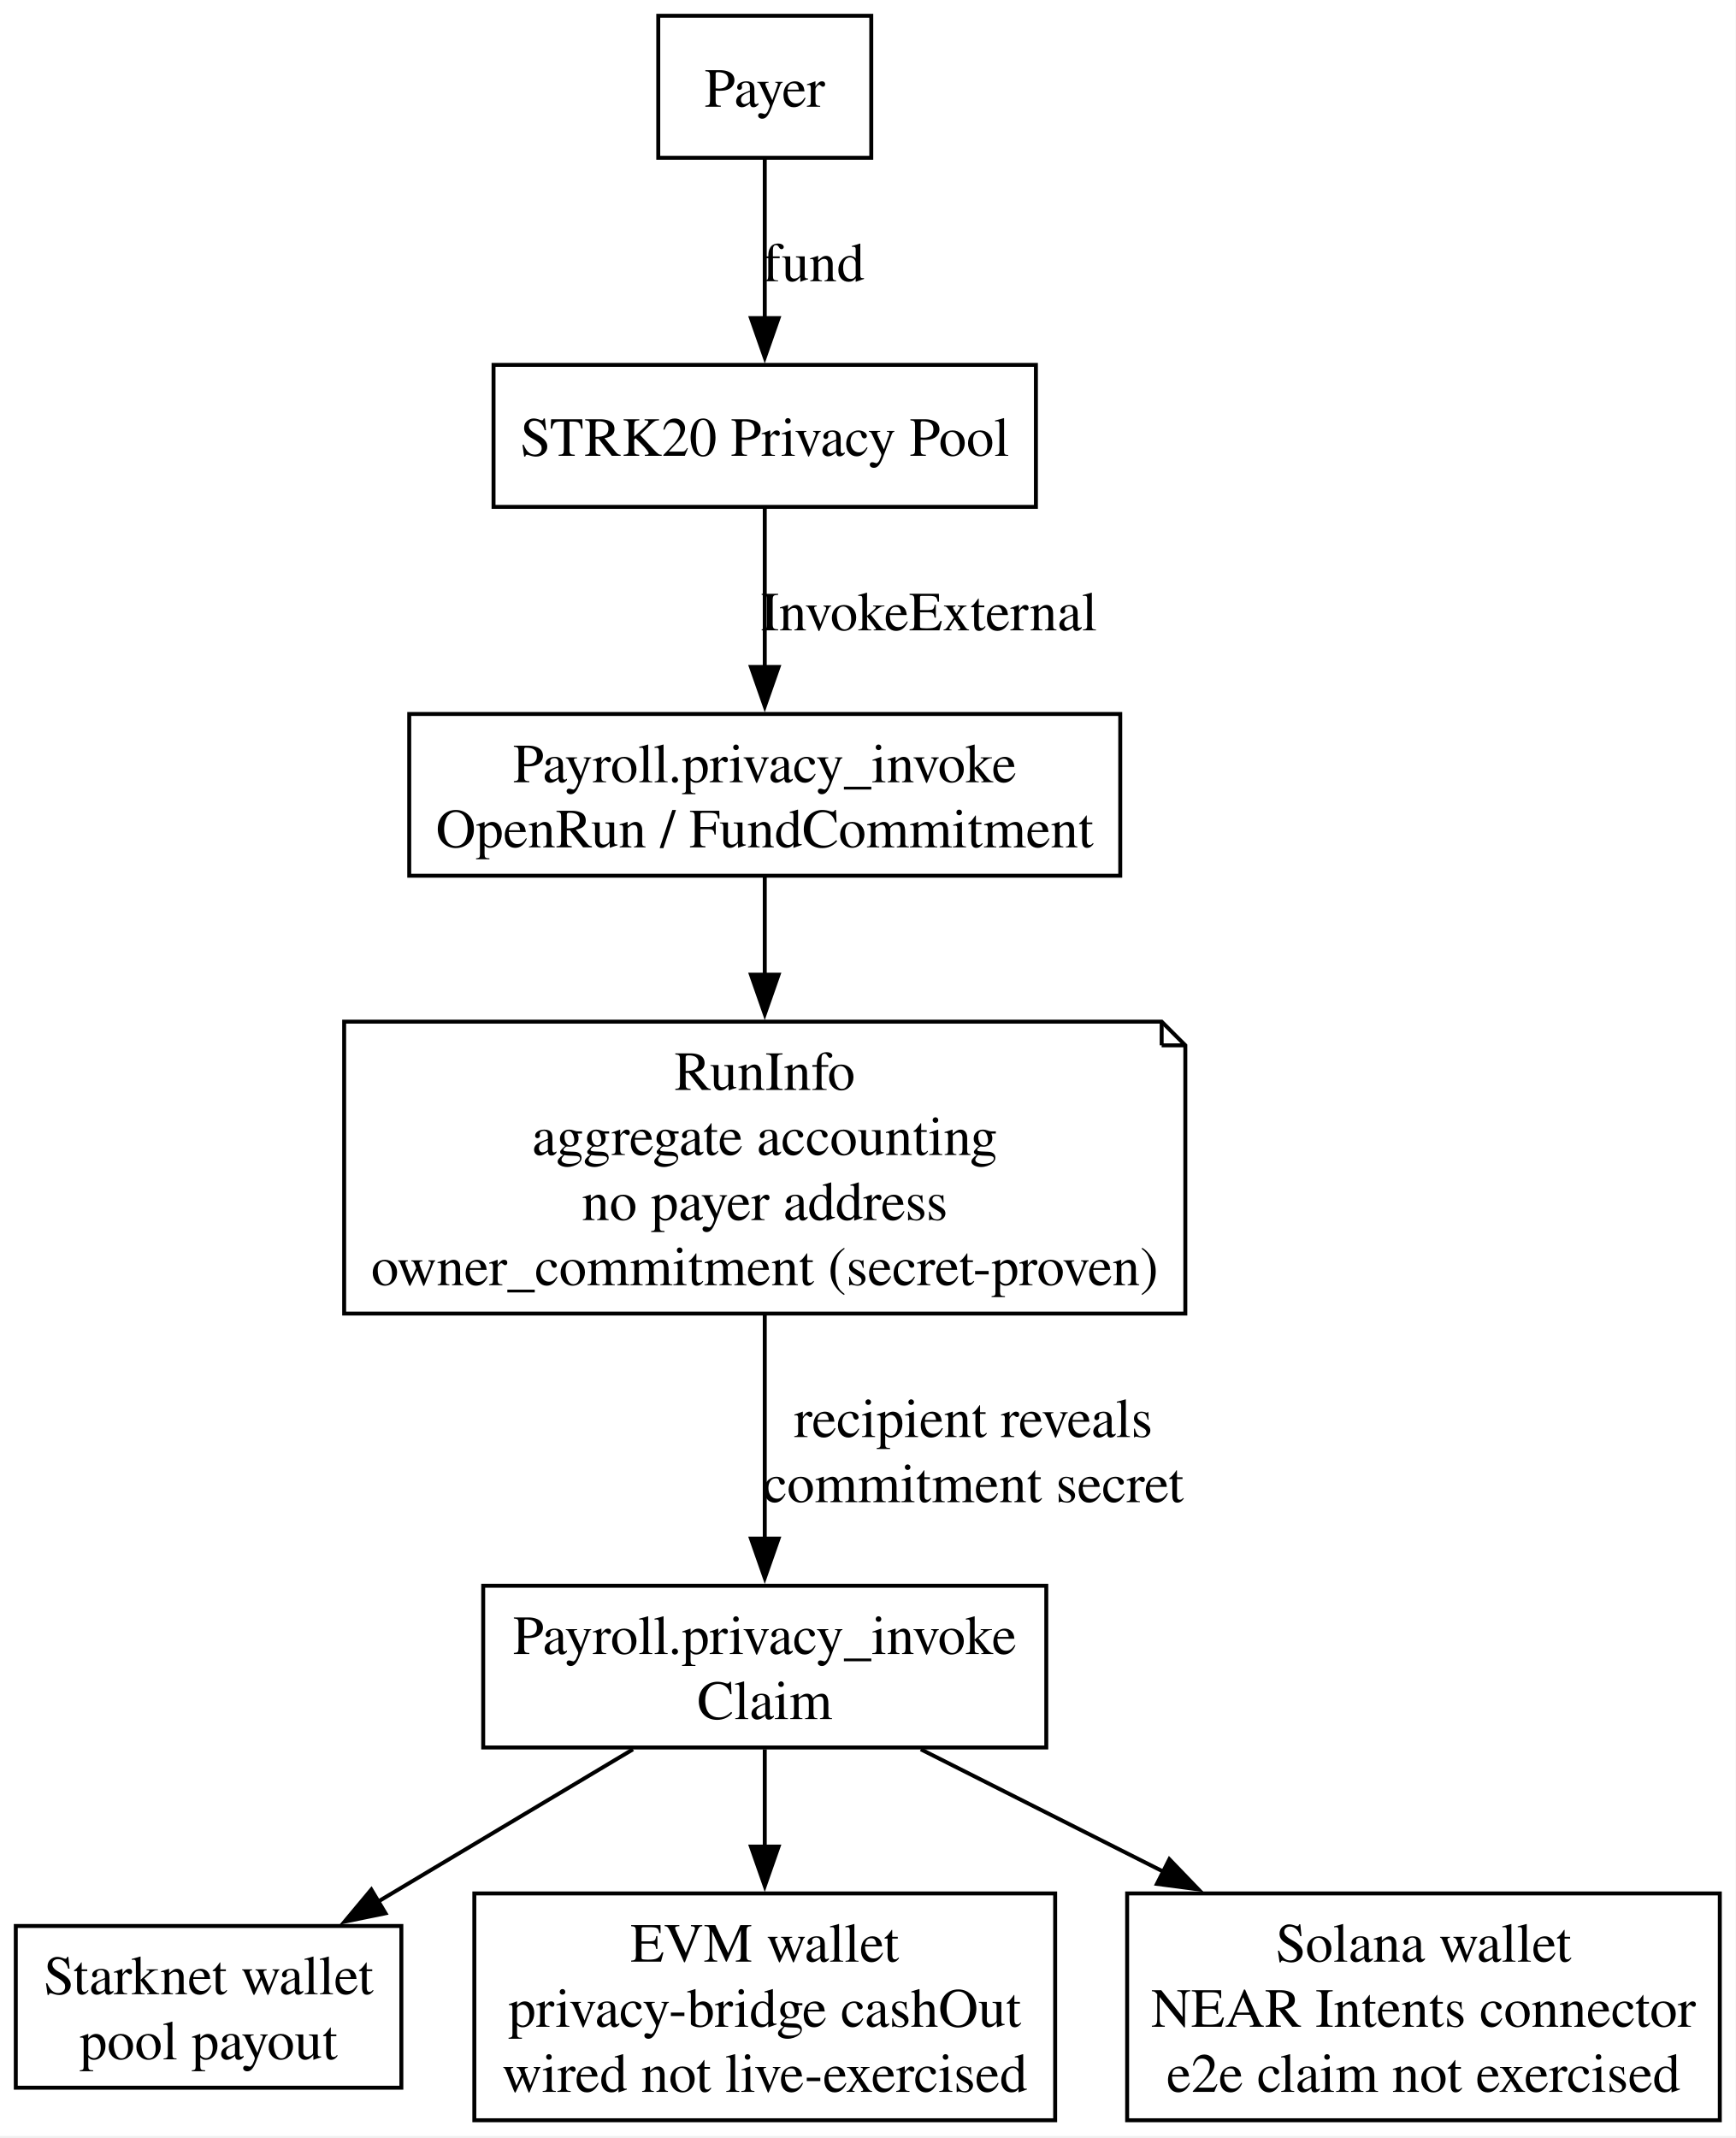
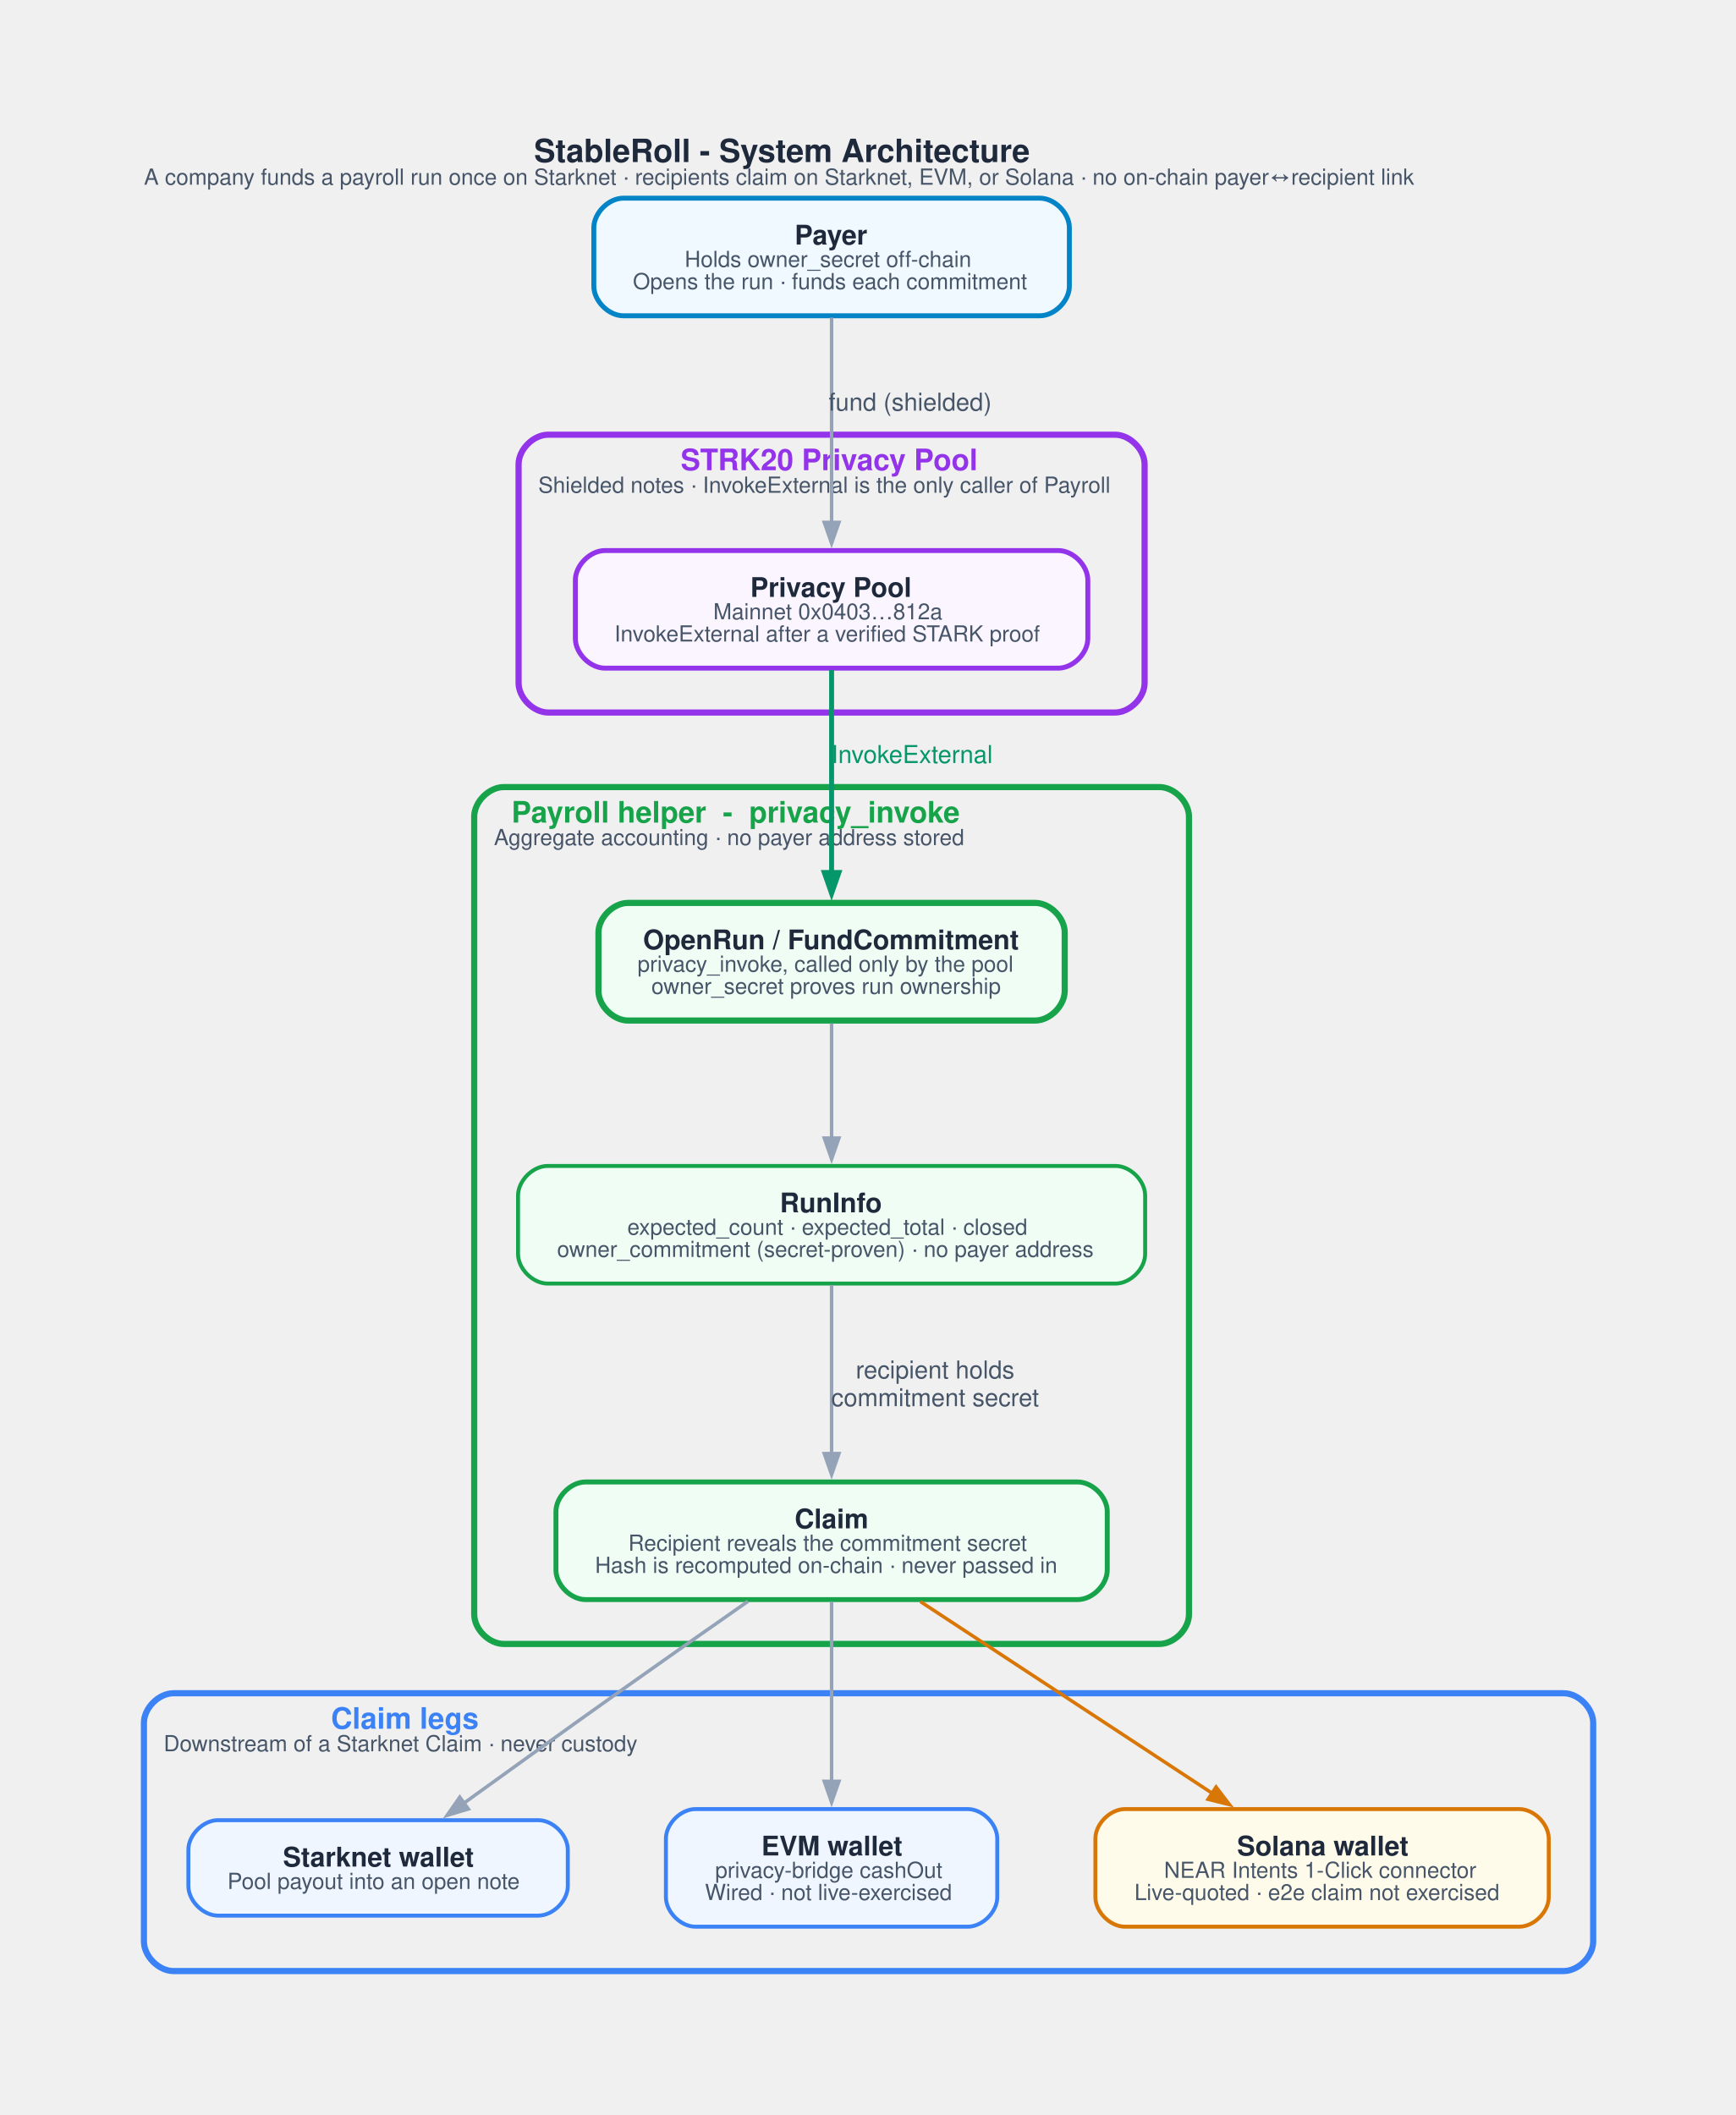
- <svg xmlns="http://www.w3.org/2000/svg" width="440pt" height="542pt" viewBox="0.00 0.00 440.00 542.00">
-   <g id="graph0" class="graph" transform="scale(1 1) rotate(0) translate(4 537.5)">
-     <polygon fill="white" stroke="none" points="-4,4 -4,-537.5 436,-537.5 436,4 -4,4" />
+ <svg xmlns="http://www.w3.org/2000/svg" width="650pt" height="792pt" viewBox="0.00 0.00 650.00 792.00">
+   <g id="graph0" class="graph" transform="scale(0.922948 0.922948) rotate(0) translate(50.4 807.72)">
+     <text xml:space="preserve" text-anchor="start" x="166.25" y="-741.97" font-family="Helvetica,sans-Serif" font-weight="bold" font-size="13.00" fill="#1e293b">StableRoll - System Architecture</text>
+     <text xml:space="preserve" text-anchor="start" x="8" y="-732.77" font-family="Helvetica,sans-Serif" font-size="9.00" fill="#475569">A company funds a payroll run once on Starknet · recipients claim on Starknet, EVM, or Solana · no on-chain payer↔recipient link</text>
+     <g id="clust1" class="cluster">
+       <path fill="none" stroke="#9333ea" stroke-width="2.5" d="M172,-518.63C172,-518.63 402,-518.63 402,-518.63 408,-518.63 414,-524.63 414,-530.63 414,-530.63 414,-619.35 414,-619.35 414,-625.35 408,-631.35 402,-631.35 402,-631.35 172,-631.35 172,-631.35 166,-631.35 160,-625.35 160,-619.35 160,-619.35 160,-530.63 160,-530.63 160,-524.63 166,-518.63 172,-518.63" />
+       <text xml:space="preserve" text-anchor="start" x="225.75" y="-616.95" font-family="Helvetica,sans-Serif" font-weight="bold" font-size="12.00" fill="#9333ea">STRK20 Privacy Pool</text>
+       <text xml:space="preserve" text-anchor="start" x="168" y="-607.8" font-family="Helvetica,sans-Serif" font-size="9.00" fill="#475569">Shielded notes · InvokeExternal is the only caller of Payroll</text>
+     </g>
+     <g id="clust2" class="cluster">
+       <path fill="none" stroke="#16a34a" stroke-width="2.5" d="M154,-140.72C154,-140.72 420,-140.72 420,-140.72 426,-140.72 432,-146.72 432,-152.72 432,-152.72 432,-476.38 432,-476.38 432,-482.38 426,-488.38 420,-488.38 420,-488.38 154,-488.38 154,-488.38 148,-488.38 142,-482.38 142,-476.38 142,-476.38 142,-152.72 142,-152.72 142,-146.72 148,-140.72 154,-140.72" />
+       <text xml:space="preserve" text-anchor="start" x="157.12" y="-473.98" font-family="Helvetica,sans-Serif" font-weight="bold" font-size="12.00" fill="#16a34a">Payroll helper  -  privacy_invoke</text>
+       <text xml:space="preserve" text-anchor="start" x="150" y="-464.83" font-family="Helvetica,sans-Serif" font-size="9.00" fill="#475569">Aggregate accounting · no payer address stored</text>
+     </g>
+     <g id="clust3" class="cluster">
+       <path fill="none" stroke="#3b82f6" stroke-width="2.5" d="M20,-8C20,-8 584,-8 584,-8 590,-8 596,-14 596,-20 596,-20 596,-108.72 596,-108.72 596,-114.72 590,-120.72 584,-120.72 584,-120.72 20,-120.72 20,-120.72 14,-120.72 8,-114.72 8,-108.72 8,-108.72 8,-20 8,-20 8,-14 14,-8 20,-8" />
+       <text xml:space="preserve" text-anchor="start" x="83.88" y="-106.32" font-family="Helvetica,sans-Serif" font-weight="bold" font-size="12.00" fill="#3b82f6">Claim legs</text>
+       <text xml:space="preserve" text-anchor="start" x="16" y="-97.17" font-family="Helvetica,sans-Serif" font-size="9.00" fill="#475569">Downstream of a Starknet Claim · never custody</text>
+     </g>
    <g id="node1" class="node">
-       <polygon fill="none" stroke="black" points="216.88,-533.5 162.88,-533.5 162.88,-497.5 216.88,-497.5 216.88,-533.5" />
-       <text xml:space="preserve" text-anchor="middle" x="189.88" y="-510.45" font-family="Times,serif" font-size="14.00">Payer</text>
+       <path fill="#faf5ff" stroke="#9333ea" stroke-width="2" d="M378.96,-584.35C378.96,-584.35 195.04,-584.35 195.04,-584.35 189.04,-584.35 183.04,-578.35 183.04,-572.35 183.04,-572.35 183.04,-548.63 183.04,-548.63 183.04,-542.63 189.04,-536.63 195.04,-536.63 195.04,-536.63 378.96,-536.63 378.96,-536.63 384.96,-536.63 390.96,-542.63 390.96,-548.63 390.96,-548.63 390.96,-572.35 390.96,-572.35 390.96,-578.35 384.96,-584.35 378.96,-584.35" />
+       <text xml:space="preserve" text-anchor="start" x="254" y="-565.54" font-family="Helvetica,sans-Serif" font-weight="bold" font-size="11.00" fill="#1e293b">Privacy Pool</text>
+       <text xml:space="preserve" text-anchor="start" x="239" y="-556.44" font-family="Helvetica,sans-Serif" font-size="9.00" fill="#475569">Mainnet 0x0403…812a</text>
+       <text xml:space="preserve" text-anchor="start" x="198.88" y="-547.44" font-family="Helvetica,sans-Serif" font-size="9.00" fill="#475569">InvokeExternal after a verified STARK proof</text>
    </g>
    <g id="node2" class="node">
-       <polygon fill="none" stroke="black" points="258.62,-445 121.12,-445 121.12,-409 258.62,-409 258.62,-445" />
-       <text xml:space="preserve" text-anchor="middle" x="189.88" y="-421.95" font-family="Times,serif" font-size="14.00">STRK20 Privacy Pool</text>
+       <path fill="#f0fdf4" stroke="#16a34a" stroke-width="2.5" d="M369.59,-441.38C369.59,-441.38 204.41,-441.38 204.41,-441.38 198.41,-441.38 192.41,-435.38 192.41,-429.38 192.41,-429.38 192.41,-405.66 192.41,-405.66 192.41,-399.66 198.41,-393.66 204.41,-393.66 204.41,-393.66 369.59,-393.66 369.59,-393.66 375.59,-393.66 381.59,-399.66 381.59,-405.66 381.59,-405.66 381.59,-429.38 381.59,-429.38 381.59,-435.38 375.59,-441.38 369.59,-441.38" />
+       <text xml:space="preserve" text-anchor="start" x="210.5" y="-422.57" font-family="Helvetica,sans-Serif" font-weight="bold" font-size="11.00" fill="#1e293b">OpenRun / FundCommitment</text>
+       <text xml:space="preserve" text-anchor="start" x="208.25" y="-413.47" font-family="Helvetica,sans-Serif" font-size="9.00" fill="#475569">privacy_invoke, called only by the pool</text>
+       <text xml:space="preserve" text-anchor="start" x="213.88" y="-404.47" font-family="Helvetica,sans-Serif" font-size="9.00" fill="#475569">owner_secret proves run ownership</text>
+     </g>
+     <g id="edge2" class="edge">
+       <path fill="none" stroke="#059669" stroke-width="2" d="M287,-535.89C287,-513.43 287,-479.34 287,-453.67" />
+       <polygon fill="#059669" stroke="#059669" stroke-width="2" points="289.98,-453.72 287,-445.22 284.03,-453.72 289.98,-453.72" />
+       <text xml:space="preserve" text-anchor="middle" x="319.62" y="-498.13" font-family="Helvetica,sans-Serif" font-size="10.00" fill="#059669">InvokeExternal</text>
+     </g>
+     <g id="node3" class="node">
+       <path fill="#f0fdf4" stroke="#16a34a" stroke-width="1.6" d="M402.22,-334.66C402.22,-334.66 171.78,-334.66 171.78,-334.66 165.78,-334.66 159.78,-328.66 159.78,-322.66 159.78,-322.66 159.78,-298.94 159.78,-298.94 159.78,-292.94 165.78,-286.94 171.78,-286.94 171.78,-286.94 402.22,-286.94 402.22,-286.94 408.22,-286.94 414.22,-292.94 414.22,-298.94 414.22,-298.94 414.22,-322.66 414.22,-322.66 414.22,-328.66 408.22,-334.66 402.22,-334.66" />
+       <text xml:space="preserve" text-anchor="start" x="266" y="-315.85" font-family="Helvetica,sans-Serif" font-weight="bold" font-size="11.00" fill="#1e293b">RunInfo</text>
+       <text xml:space="preserve" text-anchor="start" x="204.12" y="-306.75" font-family="Helvetica,sans-Serif" font-size="9.00" fill="#475569">expected_count · expected_total · closed</text>
+       <text xml:space="preserve" text-anchor="start" x="175.62" y="-297.75" font-family="Helvetica,sans-Serif" font-size="9.00" fill="#475569">owner_commitment (secret-proven) · no payer address</text>
+     </g>
+     <g id="edge3" class="edge">
+       <path fill="none" stroke="#94a3b8" stroke-width="1.4" d="M287,-392.5C287,-378.7 287,-361.14 287,-345.93" />
+       <polygon fill="#94a3b8" stroke="#94a3b8" stroke-width="1.4" points="289.98,-345.97 287,-337.47 284.03,-345.97 289.98,-345.97" />
+     </g>
+     <g id="node4" class="node">
+       <path fill="#f0fdf4" stroke="#16a34a" stroke-width="2" d="M386.84,-206.44C386.84,-206.44 187.16,-206.44 187.16,-206.44 181.16,-206.44 175.16,-200.44 175.16,-194.44 175.16,-194.44 175.16,-170.72 175.16,-170.72 175.16,-164.72 181.16,-158.72 187.16,-158.72 187.16,-158.72 386.84,-158.72 386.84,-158.72 392.84,-158.72 398.84,-164.72 398.84,-170.72 398.84,-170.72 398.84,-194.44 398.84,-194.44 398.84,-200.44 392.84,-206.44 386.84,-206.44" />
+       <text xml:space="preserve" text-anchor="start" x="272" y="-187.63" font-family="Helvetica,sans-Serif" font-weight="bold" font-size="11.00" fill="#1e293b">Claim</text>
+       <text xml:space="preserve" text-anchor="start" x="204.5" y="-178.53" font-family="Helvetica,sans-Serif" font-size="9.00" fill="#475569">Recipient reveals the commitment secret</text>
+       <text xml:space="preserve" text-anchor="start" x="191" y="-169.53" font-family="Helvetica,sans-Serif" font-size="9.00" fill="#475569">Hash is recomputed on-chain · never passed in</text>
+     </g>
+     <g id="edge4" class="edge">
+       <path fill="none" stroke="#94a3b8" stroke-width="1.4" d="M287,-286.35C287,-267.08 287,-239.51 287,-217.78" />
+       <polygon fill="#94a3b8" stroke="#94a3b8" stroke-width="1.4" points="289.98,-217.95 287,-209.45 284.03,-217.95 289.98,-217.95" />
+       <text xml:space="preserve" text-anchor="middle" x="329" y="-248.44" font-family="Helvetica,sans-Serif" font-size="10.00" fill="#475569">recipient holds</text>
+       <text xml:space="preserve" text-anchor="middle" x="329" y="-237.19" font-family="Helvetica,sans-Serif" font-size="10.00" fill="#475569">commitment secret</text>
+     </g>
+     <g id="node5" class="node">
+       <path fill="#eff6ff" stroke="#3b82f6" stroke-width="1.6" d="M167.97,-69.22C167.97,-69.22 38.03,-69.22 38.03,-69.22 32.03,-69.22 26.03,-63.22 26.03,-57.22 26.03,-57.22 26.03,-42.5 26.03,-42.5 26.03,-36.5 32.03,-30.5 38.03,-30.5 38.03,-30.5 167.97,-30.5 167.97,-30.5 173.97,-30.5 179.97,-36.5 179.97,-42.5 179.97,-42.5 179.97,-57.22 179.97,-57.22 179.97,-63.22 173.97,-69.22 167.97,-69.22" />
+       <text xml:space="preserve" text-anchor="start" x="64.38" y="-50.41" font-family="Helvetica,sans-Serif" font-weight="bold" font-size="11.00" fill="#1e293b">Starknet wallet</text>
+       <text xml:space="preserve" text-anchor="start" x="41.88" y="-41.31" font-family="Helvetica,sans-Serif" font-size="9.00" fill="#475569">Pool payout into an open note</text>
+     </g>
+     <g id="edge5" class="edge">
+       <path fill="none" stroke="#94a3b8" stroke-width="1.4" d="M253.04,-157.99C236.93,-146.75 217.44,-133.1 200,-120.72 179.25,-105.99 156.14,-89.35 137.67,-76.01" />
+       <polygon fill="#94a3b8" stroke="#94a3b8" stroke-width="1.4" points="139.63,-73.75 131,-71.18 136.14,-78.57 139.63,-73.75" />
+     </g>
+     <g id="node6" class="node">
+       <path fill="#eff6ff" stroke="#3b82f6" stroke-width="1.6" d="M342.22,-73.72C342.22,-73.72 231.78,-73.72 231.78,-73.72 225.78,-73.72 219.78,-67.72 219.78,-61.72 219.78,-61.72 219.78,-38 219.78,-38 219.78,-32 225.78,-26 231.78,-26 231.78,-26 342.22,-26 342.22,-26 348.22,-26 354.22,-32 354.22,-38 354.22,-38 354.22,-61.72 354.22,-61.72 354.22,-67.72 348.22,-73.72 342.22,-73.72" />
+       <text xml:space="preserve" text-anchor="start" x="258.5" y="-54.91" font-family="Helvetica,sans-Serif" font-weight="bold" font-size="11.00" fill="#1e293b">EVM wallet</text>
+       <text xml:space="preserve" text-anchor="start" x="239.75" y="-45.81" font-family="Helvetica,sans-Serif" font-size="9.00" fill="#475569">privacy-bridge cashOut</text>
+       <text xml:space="preserve" text-anchor="start" x="235.62" y="-36.81" font-family="Helvetica,sans-Serif" font-size="9.00" fill="#475569">Wired · not live-exercised</text>
+     </g>
+     <g id="edge6" class="edge">
+       <path fill="none" stroke="#94a3b8" stroke-width="1.4" d="M287,-157.91C287,-137.46 287,-107.66 287,-84.69" />
+       <polygon fill="#94a3b8" stroke="#94a3b8" stroke-width="1.4" points="289.98,-84.98 287,-76.48 284.03,-84.98 289.98,-84.98" />
+     </g>
+     <g id="node7" class="node">
+       <path fill="#fffbeb" stroke="#d97706" stroke-width="1.6" d="M565.97,-73.72C565.97,-73.72 406.03,-73.72 406.03,-73.72 400.03,-73.72 394.03,-67.72 394.03,-61.72 394.03,-61.72 394.03,-38 394.03,-38 394.03,-32 400.03,-26 406.03,-26 406.03,-26 565.97,-26 565.97,-26 571.97,-26 577.97,-32 577.97,-38 577.97,-38 577.97,-61.72 577.97,-61.72 577.97,-67.72 571.97,-73.72 565.97,-73.72" />
+       <text xml:space="preserve" text-anchor="start" x="451.5" y="-54.91" font-family="Helvetica,sans-Serif" font-weight="bold" font-size="11.00" fill="#1e293b">Solana wallet</text>
+       <text xml:space="preserve" text-anchor="start" x="421.88" y="-45.81" font-family="Helvetica,sans-Serif" font-size="9.00" fill="#475569">NEAR Intents 1-Click connector</text>
+       <text xml:space="preserve" text-anchor="start" x="409.88" y="-36.81" font-family="Helvetica,sans-Serif" font-size="9.00" fill="#475569">Live-quoted · e2e claim not exercised</text>
+     </g>
+     <g id="edge7" class="edge">
+       <path fill="none" stroke="#d97706" stroke-width="1.4" d="M323.04,-157.91C356.29,-136.07 405.76,-103.57 441.47,-80.11" />
+       <polygon fill="#d97706" stroke="#d97706" stroke-width="1.4" points="442.99,-82.67 448.46,-75.52 439.72,-77.7 442.99,-82.67" />
+     </g>
+     <g id="node8" class="node">
+       <path fill="#f0f9ff" stroke="#0284c7" stroke-width="2" d="M371.47,-727.32C371.47,-727.32 202.53,-727.32 202.53,-727.32 196.53,-727.32 190.53,-721.32 190.53,-715.32 190.53,-715.32 190.53,-691.6 190.53,-691.6 190.53,-685.6 196.53,-679.6 202.53,-679.6 202.53,-679.6 371.47,-679.6 371.47,-679.6 377.47,-679.6 383.47,-685.6 383.47,-691.6 383.47,-691.6 383.47,-715.32 383.47,-715.32 383.47,-721.32 377.47,-727.32 371.47,-727.32" />
+       <text xml:space="preserve" text-anchor="start" x="272" y="-708.51" font-family="Helvetica,sans-Serif" font-weight="bold" font-size="11.00" fill="#1e293b">Payer</text>
+       <text xml:space="preserve" text-anchor="start" x="227.38" y="-699.41" font-family="Helvetica,sans-Serif" font-size="9.00" fill="#475569">Holds owner_secret off-chain</text>
+       <text xml:space="preserve" text-anchor="start" x="206.38" y="-690.41" font-family="Helvetica,sans-Serif" font-size="9.00" fill="#475569">Opens the run · funds each commitment</text>
    </g>
    <g id="edge1" class="edge">
-       <path fill="none" stroke="black" d="M189.88,-497.41C189.88,-485.76 189.88,-470.05 189.88,-456.52" />
-       <polygon fill="black" stroke="black" points="193.38,-456.86 189.88,-446.86 186.38,-456.86 193.38,-456.86" />
-       <text xml:space="preserve" text-anchor="middle" x="202.25" y="-466.2" font-family="Times,serif" font-size="14.00">fund</text>
-     </g>
-     <g id="node3" class="node">
-       <polygon fill="none" stroke="black" points="280,-356.5 99.75,-356.5 99.75,-315.5 280,-315.5 280,-356.5" />
-       <text xml:space="preserve" text-anchor="middle" x="189.88" y="-339.2" font-family="Times,serif" font-size="14.00">Payroll.privacy_invoke</text>
-       <text xml:space="preserve" text-anchor="middle" x="189.88" y="-322.7" font-family="Times,serif" font-size="14.00">OpenRun / FundCommitment</text>
-     </g>
-     <g id="edge2" class="edge">
-       <path fill="none" stroke="black" d="M189.88,-408.84C189.88,-397.35 189.88,-381.9 189.88,-368.27" />
-       <polygon fill="black" stroke="black" points="193.38,-368.42 189.88,-358.42 186.38,-368.42 193.38,-368.42" />
-       <text xml:space="preserve" text-anchor="middle" x="231.5" y="-377.7" font-family="Times,serif" font-size="14.00">InvokeExternal</text>
-     </g>
-     <g id="node4" class="node">
-       <polygon fill="none" stroke="black" points="290.5,-278.5 83.25,-278.5 83.25,-204.5 296.5,-204.5 296.5,-272.5 290.5,-278.5" />
-       <polyline fill="none" stroke="black" points="290.5,-278.5 290.5,-272.5" />
-       <polyline fill="none" stroke="black" points="296.5,-272.5 290.5,-272.5" />
-       <text xml:space="preserve" text-anchor="middle" x="189.88" y="-261.2" font-family="Times,serif" font-size="14.00">RunInfo</text>
-       <text xml:space="preserve" text-anchor="middle" x="189.88" y="-244.7" font-family="Times,serif" font-size="14.00">aggregate accounting</text>
-       <text xml:space="preserve" text-anchor="middle" x="189.88" y="-228.2" font-family="Times,serif" font-size="14.00">no payer address</text>
-       <text xml:space="preserve" text-anchor="middle" x="189.88" y="-211.7" font-family="Times,serif" font-size="14.00">owner_commitment (secret-proven)</text>
-     </g>
-     <g id="edge3" class="edge">
-       <path fill="none" stroke="black" d="M189.88,-315.38C189.88,-307.93 189.88,-299.07 189.88,-290.14" />
-       <polygon fill="black" stroke="black" points="193.38,-290.41 189.88,-280.41 186.38,-290.41 193.38,-290.41" />
-     </g>
-     <g id="node5" class="node">
-       <polygon fill="none" stroke="black" points="261.25,-135.5 118.5,-135.5 118.5,-94.5 261.25,-94.5 261.25,-135.5" />
-       <text xml:space="preserve" text-anchor="middle" x="189.88" y="-118.2" font-family="Times,serif" font-size="14.00">Payroll.privacy_invoke</text>
-       <text xml:space="preserve" text-anchor="middle" x="189.88" y="-101.7" font-family="Times,serif" font-size="14.00">Claim</text>
-     </g>
-     <g id="edge4" class="edge">
-       <path fill="none" stroke="black" d="M189.88,-204.15C189.88,-186.16 189.88,-164.66 189.88,-147.39" />
-       <polygon fill="black" stroke="black" points="193.38,-147.46 189.88,-137.46 186.38,-147.46 193.38,-147.46" />
-       <text xml:space="preserve" text-anchor="middle" x="242.75" y="-173.2" font-family="Times,serif" font-size="14.00">recipient reveals</text>
-       <text xml:space="preserve" text-anchor="middle" x="242.75" y="-156.7" font-family="Times,serif" font-size="14.00">commitment secret</text>
-     </g>
-     <g id="node6" class="node">
-       <polygon fill="none" stroke="black" points="97.75,-49.25 0,-49.25 0,-8.25 97.75,-8.25 97.75,-49.25" />
-       <text xml:space="preserve" text-anchor="middle" x="48.88" y="-31.95" font-family="Times,serif" font-size="14.00">Starknet wallet</text>
-       <text xml:space="preserve" text-anchor="middle" x="48.88" y="-15.45" font-family="Times,serif" font-size="14.00">pool payout</text>
-     </g>
-     <g id="edge5" class="edge">
-       <path fill="none" stroke="black" d="M156.46,-94.03C137.14,-82.49 112.64,-67.85 91.89,-55.45" />
-       <polygon fill="black" stroke="black" points="93.73,-52.47 83.35,-50.35 90.14,-58.48 93.73,-52.47" />
-     </g>
-     <g id="node7" class="node">
-       <polygon fill="none" stroke="black" points="263.5,-57.5 116.25,-57.5 116.25,0 263.5,0 263.5,-57.5" />
-       <text xml:space="preserve" text-anchor="middle" x="189.88" y="-40.2" font-family="Times,serif" font-size="14.00">EVM wallet</text>
-       <text xml:space="preserve" text-anchor="middle" x="189.88" y="-23.7" font-family="Times,serif" font-size="14.00">privacy-bridge cashOut</text>
-       <text xml:space="preserve" text-anchor="middle" x="189.88" y="-7.2" font-family="Times,serif" font-size="14.00">wired not live-exercised</text>
-     </g>
-     <g id="edge6" class="edge">
-       <path fill="none" stroke="black" d="M189.88,-94.03C189.88,-86.61 189.88,-77.9 189.88,-69.33" />
-       <polygon fill="black" stroke="black" points="193.38,-69.37 189.88,-59.37 186.38,-69.37 193.38,-69.37" />
-     </g>
-     <g id="node8" class="node">
-       <polygon fill="none" stroke="black" points="432,-57.5 281.75,-57.5 281.75,0 432,0 432,-57.5" />
-       <text xml:space="preserve" text-anchor="middle" x="356.88" y="-40.2" font-family="Times,serif" font-size="14.00">Solana wallet</text>
-       <text xml:space="preserve" text-anchor="middle" x="356.88" y="-23.7" font-family="Times,serif" font-size="14.00">NEAR Intents connector</text>
-       <text xml:space="preserve" text-anchor="middle" x="356.88" y="-7.2" font-family="Times,serif" font-size="14.00">e2e claim not exercised</text>
-     </g>
-     <g id="edge7" class="edge">
-       <path fill="none" stroke="black" d="M229.45,-94.03C247.85,-84.75 270.23,-73.46 291.07,-62.95" />
-       <polygon fill="black" stroke="black" points="292.45,-66.17 299.8,-58.54 289.3,-59.92 292.45,-66.17" />
+       <path fill="none" stroke="#94a3b8" stroke-width="1.4" d="M287,-678.86C287,-656.1 287,-621.38 287,-595.6" />
+       <polygon fill="#94a3b8" stroke="#94a3b8" stroke-width="1.4" points="289.98,-595.78 287,-587.28 284.03,-595.78 289.98,-595.78" />
+       <text xml:space="preserve" text-anchor="middle" x="318.88" y="-641.1" font-family="Helvetica,sans-Serif" font-size="10.00" fill="#475569">fund (shielded)</text>
    </g>
  </g>
</svg>
